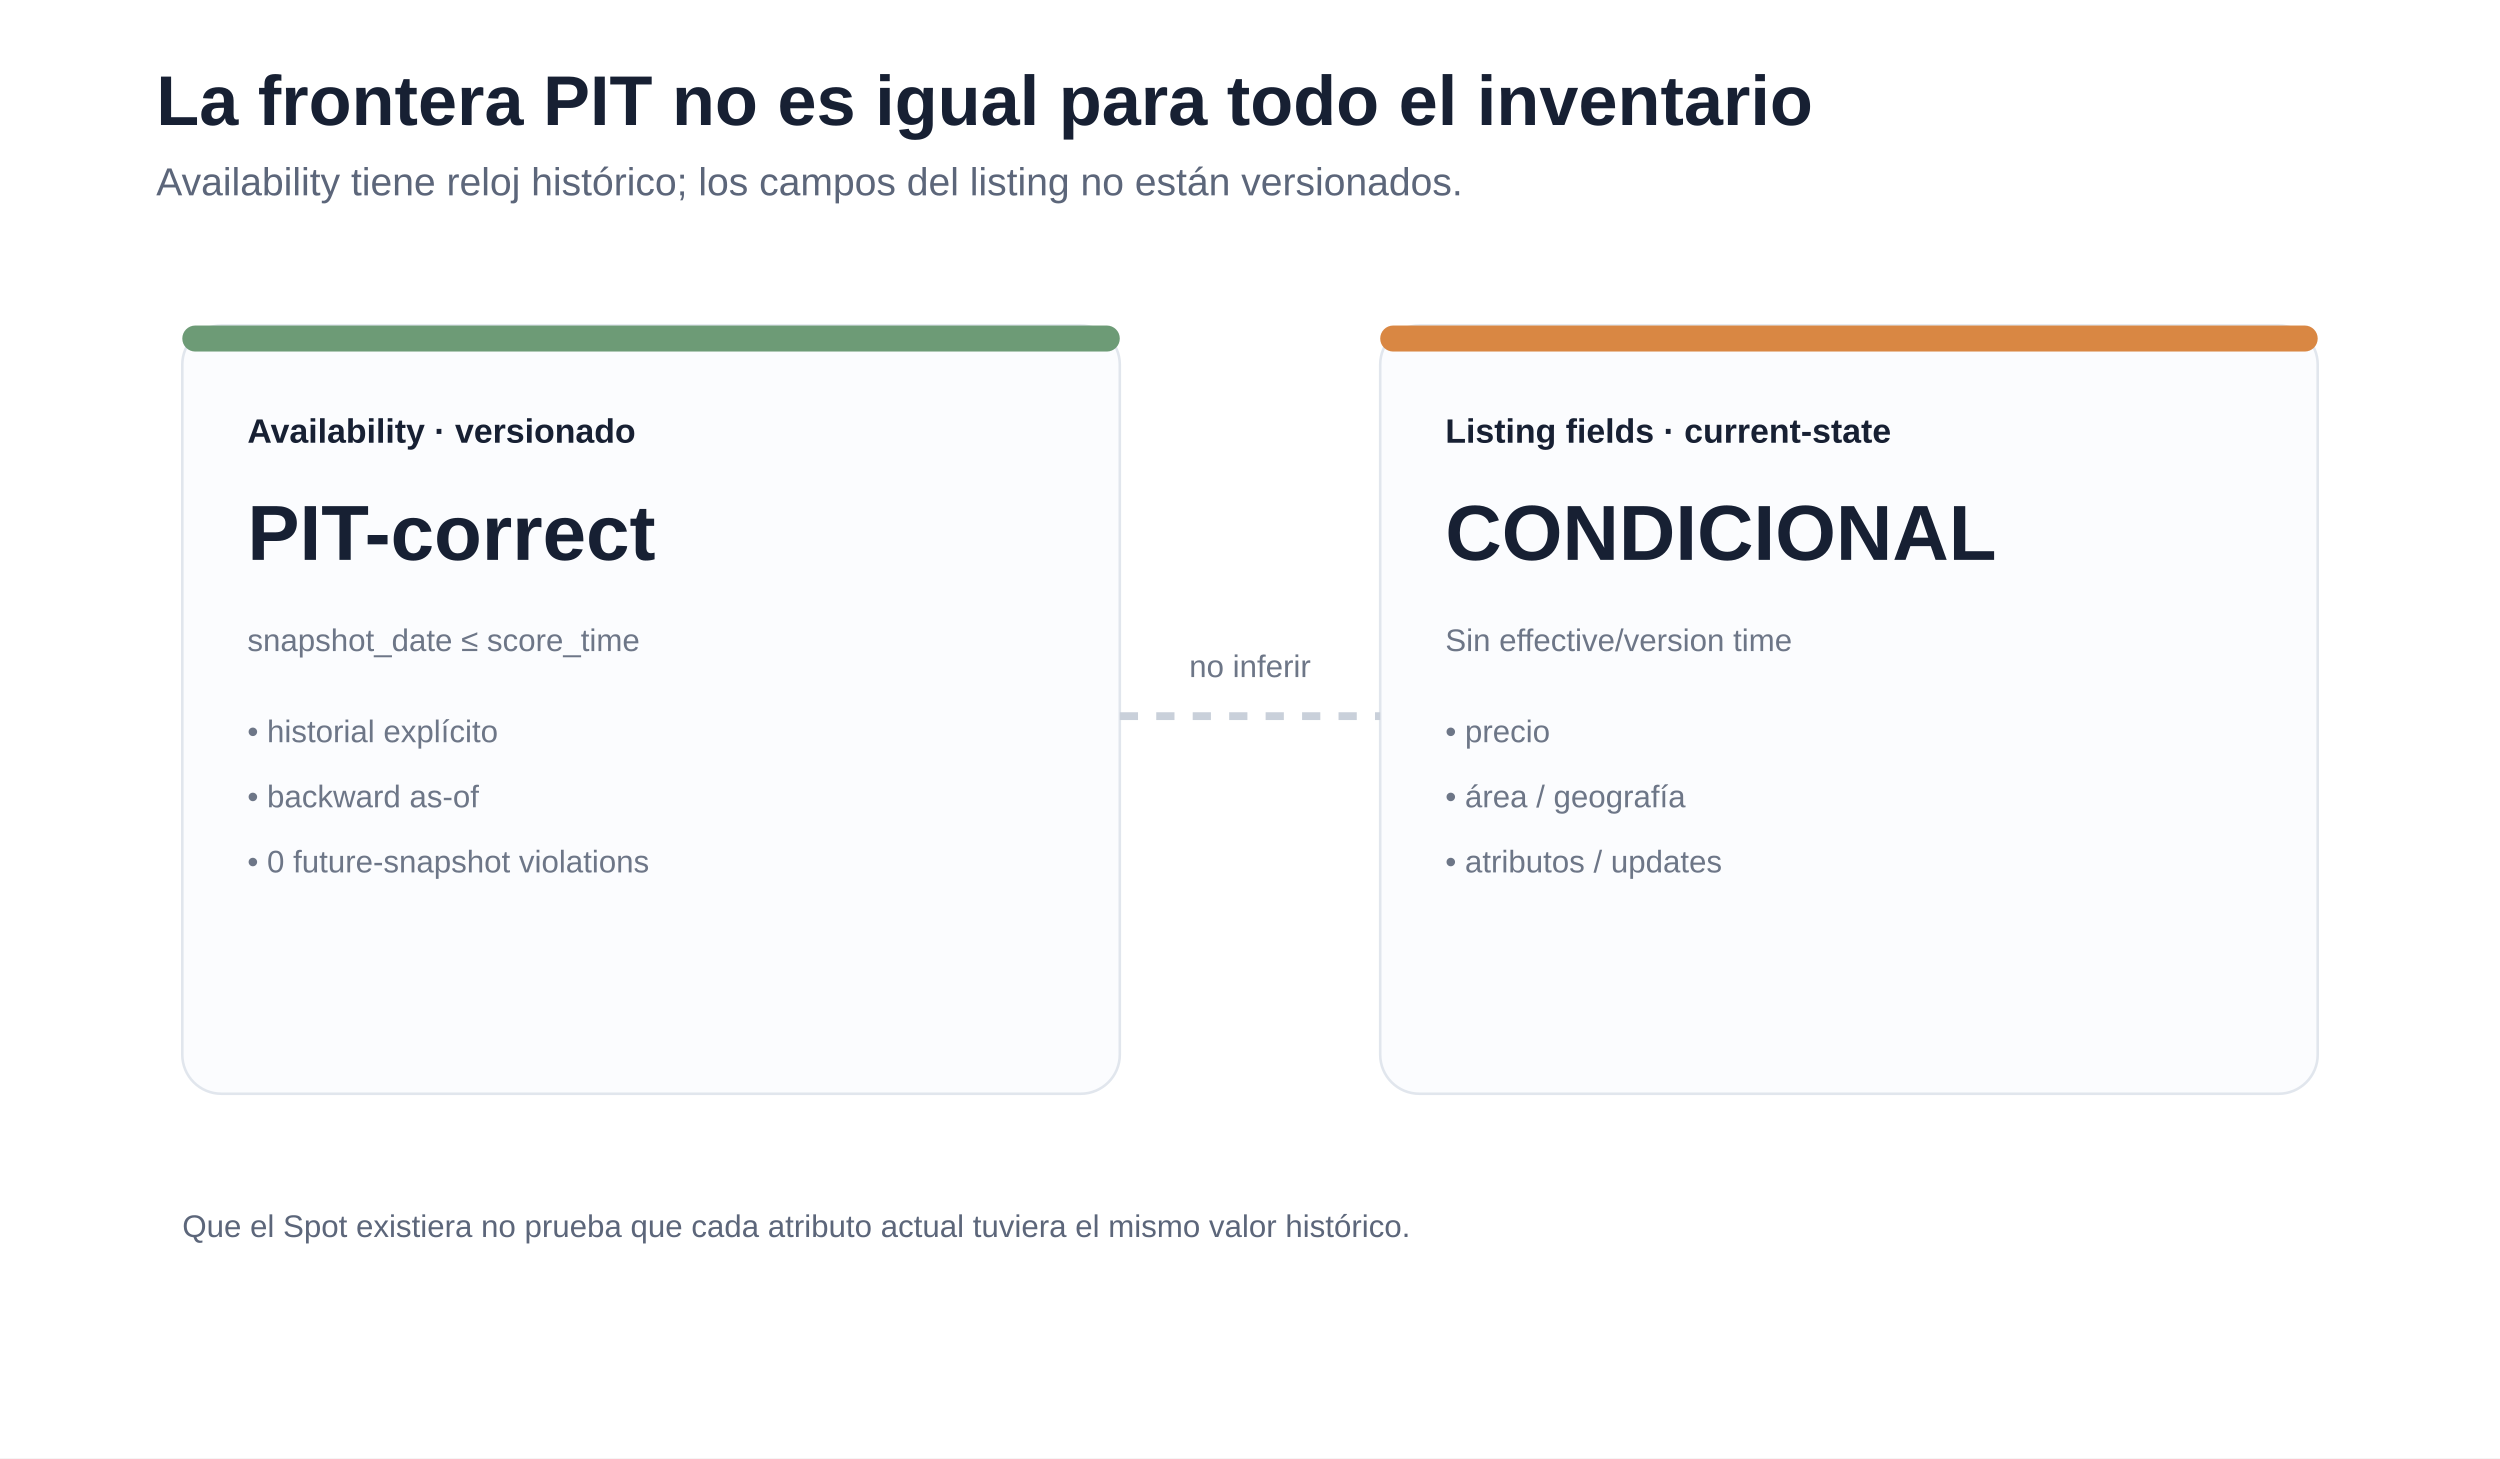
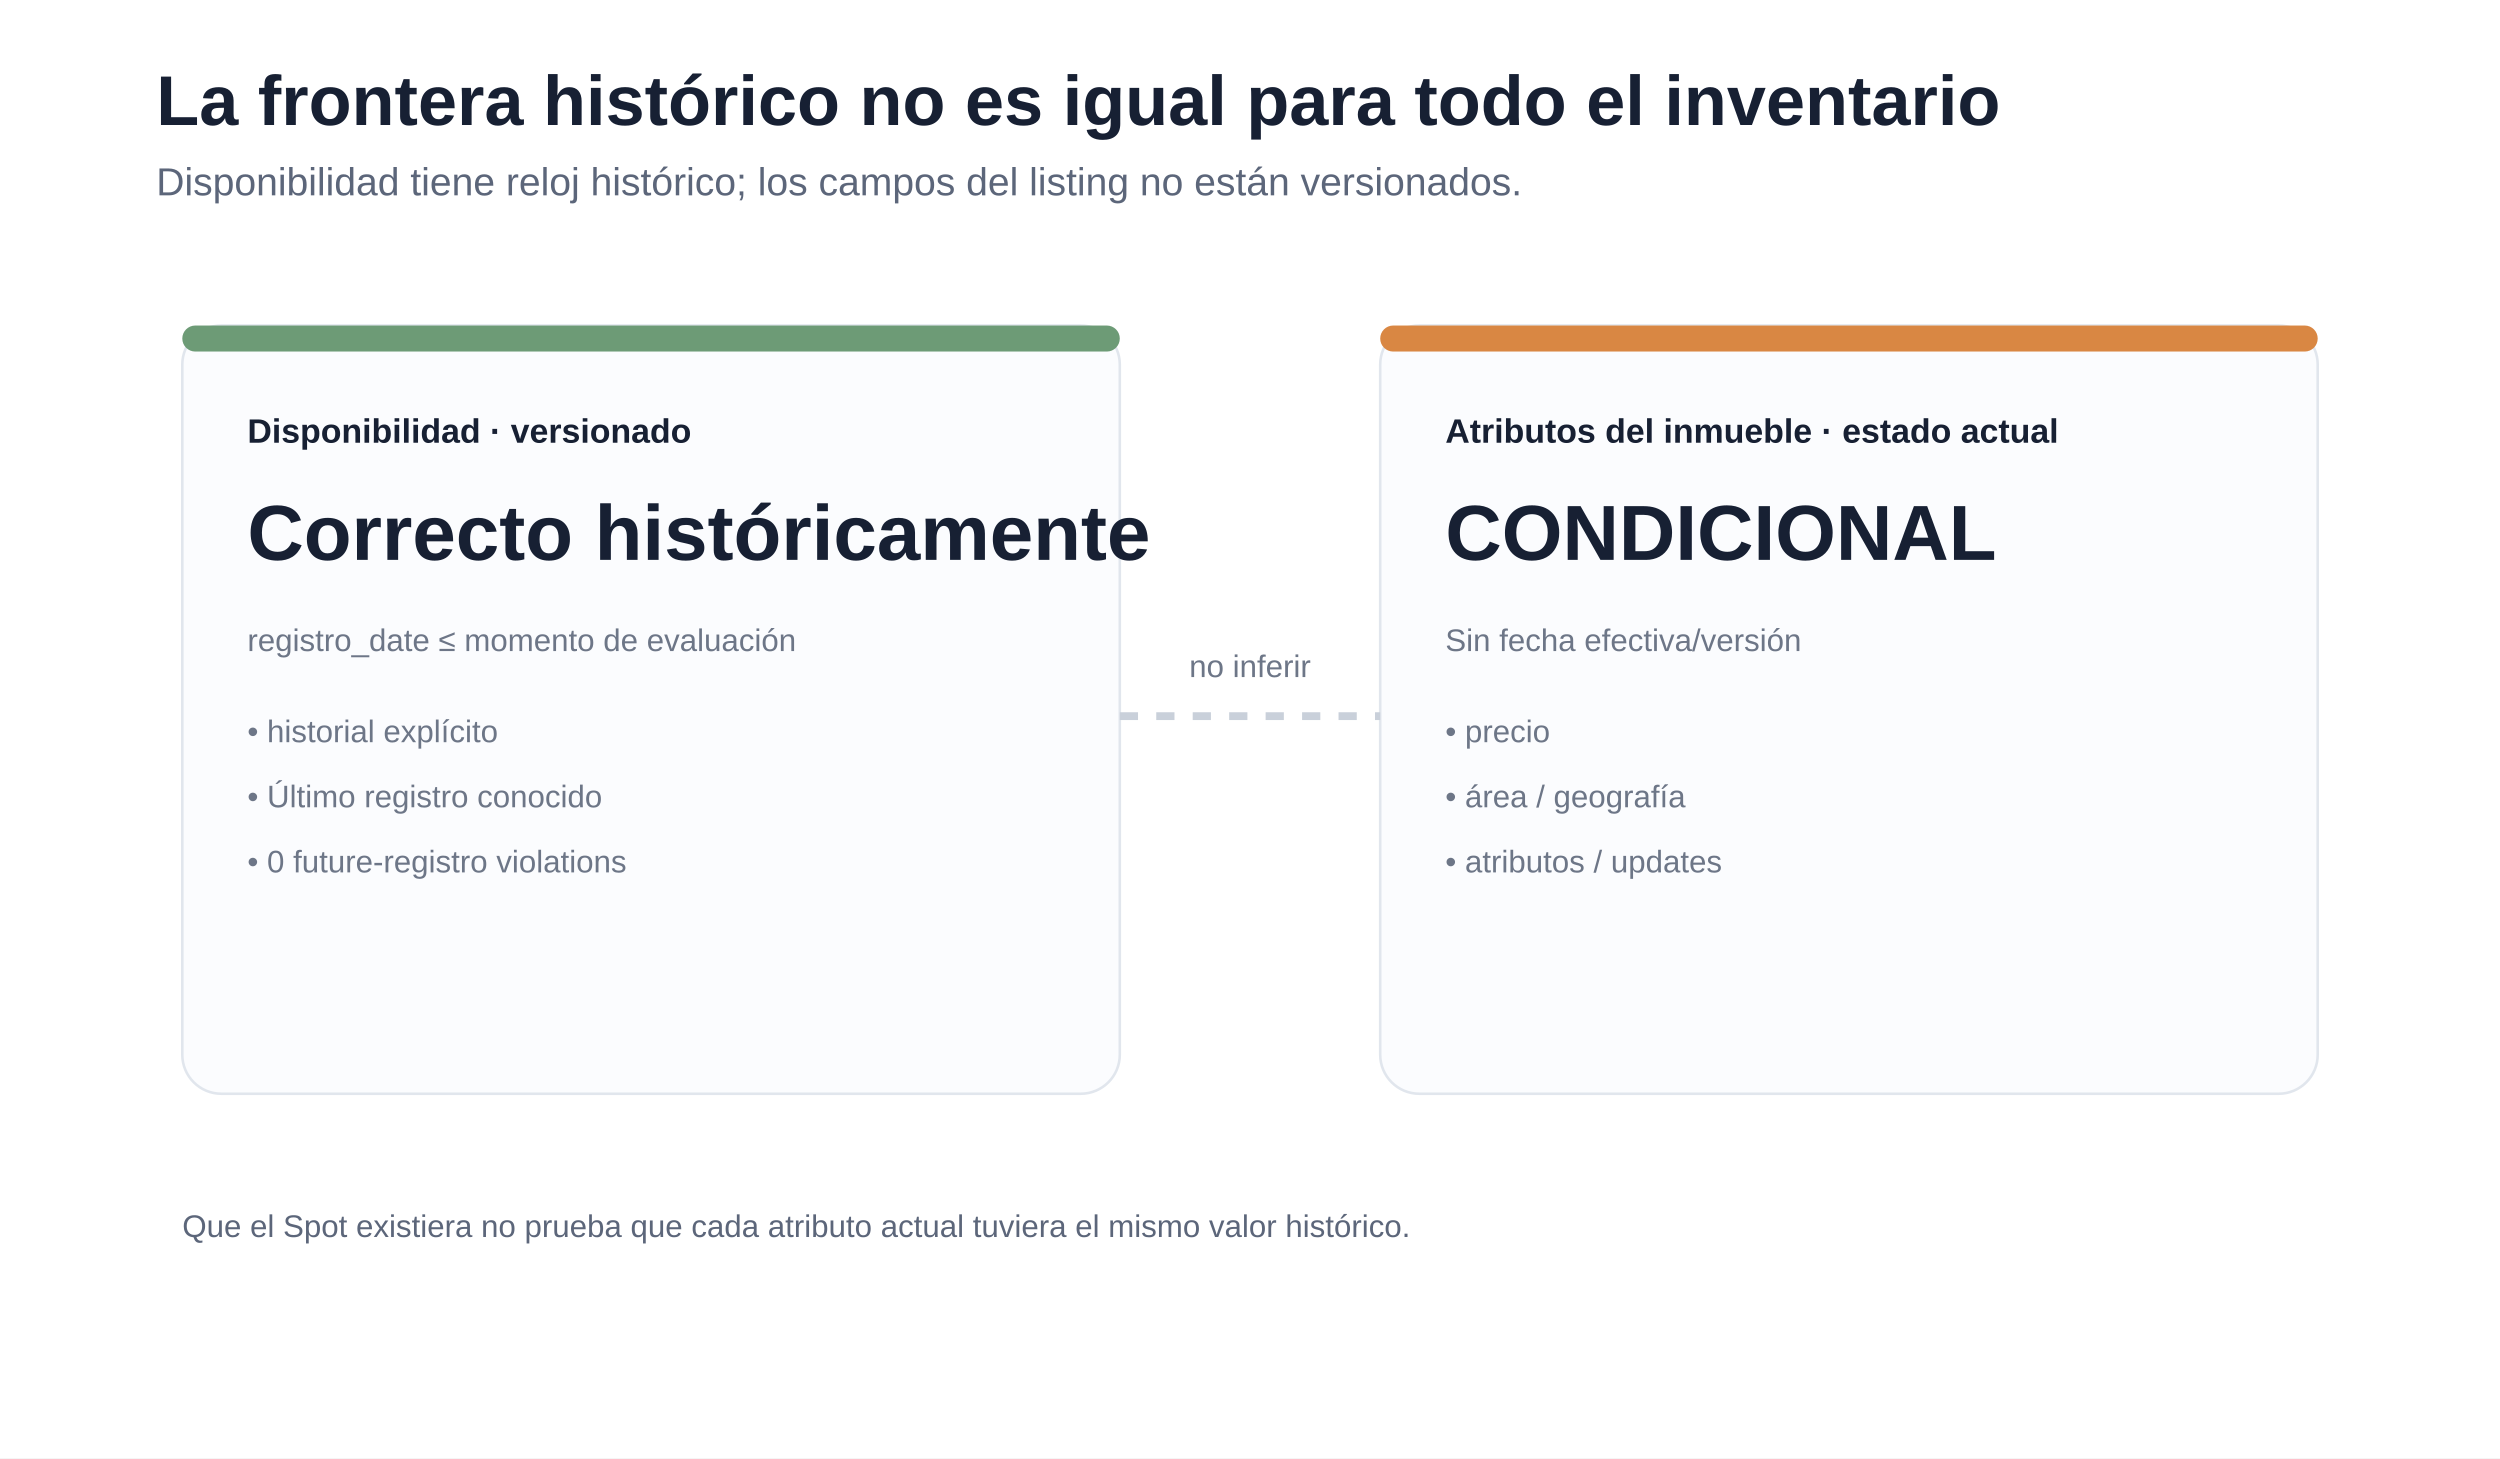
<svg xmlns="http://www.w3.org/2000/svg" width="960" height="560" viewBox="0 0 960 560" role="img" aria-label="La frontera PIT no es igual para todo el inventario">
  <style>text{font-family:Arial,Helvetica,sans-serif;fill:#172033}.title{font-size:27px;font-weight:700}.sub{font-size:15px;fill:#5c667a}.axis{font-size:12px;fill:#6d7687}.label{font-size:13px;font-weight:600}.value{font-size:12px;font-weight:700}.big{font-size:30px;font-weight:800}.note{font-size:12px;fill:#5c667a}.grid{stroke:#e6e9ef;stroke-width:1}.a{fill:#2f6b8a}.b{fill:#d98743}.c{fill:#6d9b76}.d{fill:#8b78a8}.soft{fill:#f1f3f6}.card{fill:#fbfcfe;stroke:#e1e6ed;stroke-width:1}</style>
  <rect width="960" height="560" fill="#fff" />
-   <text x="60" y="48" class="title">La frontera PIT no es igual para todo el inventario</text>
-   <text x="60" y="75" class="sub">Availability tiene reloj histórico; los campos del listing no están versionados.</text>
+   <text x="60" y="48" class="title">La frontera histórico no es igual para todo el inventario</text>
+   <text x="60" y="75" class="sub">Disponibilidad tiene reloj histórico; los campos del listing no están versionados.</text>
  <rect x="70" y="125" width="360" height="295" rx="15" class="card" />
  <rect x="530" y="125" width="360" height="295" rx="15" class="card" />
  <rect x="70" y="125" width="360" height="10" rx="5" class="c" />
  <rect x="530" y="125" width="360" height="10" rx="5" class="b" />
-   <text x="95" y="170" class="label">Availability · versionado</text>
-   <text x="95" y="215" class="big">PIT-correct</text>
-   <text x="95" y="250" class="axis">snapshot_date ≤ score_time</text>
+   <text x="95" y="170" class="label">Disponibilidad · versionado</text>
+   <text x="95" y="215" class="big">Correcto históricamente</text>
+   <text x="95" y="250" class="axis">registro_date ≤ momento de evaluación</text>
  <text x="95" y="285" class="axis">• historial explícito</text>
-   <text x="95" y="310" class="axis">• backward as-of</text>
-   <text x="95" y="335" class="axis">• 0 future-snapshot violations</text>
-   <text x="555" y="170" class="label">Listing fields · current-state</text>
+   <text x="95" y="310" class="axis">• Último registro conocido</text>
+   <text x="95" y="335" class="axis">• 0 future-registro violations</text>
+   <text x="555" y="170" class="label">Atributos del inmueble · estado actual</text>
  <text x="555" y="215" class="big">CONDICIONAL</text>
-   <text x="555" y="250" class="axis">Sin effective/version time</text>
+   <text x="555" y="250" class="axis">Sin fecha efectiva/versión</text>
  <text x="555" y="285" class="axis">• precio</text>
  <text x="555" y="310" class="axis">• área / geografía</text>
  <text x="555" y="335" class="axis">• atributos / updates</text>
  <line x1="430" y1="275" x2="530" y2="275" stroke="#c9d0da" stroke-width="3" stroke-dasharray="7 7" />
  <text x="480" y="260" text-anchor="middle" class="axis">no inferir</text>
  <text x="70" y="475" class="note">Que el Spot existiera no prueba que cada atributo actual tuviera el mismo valor histórico.</text>
</svg>
